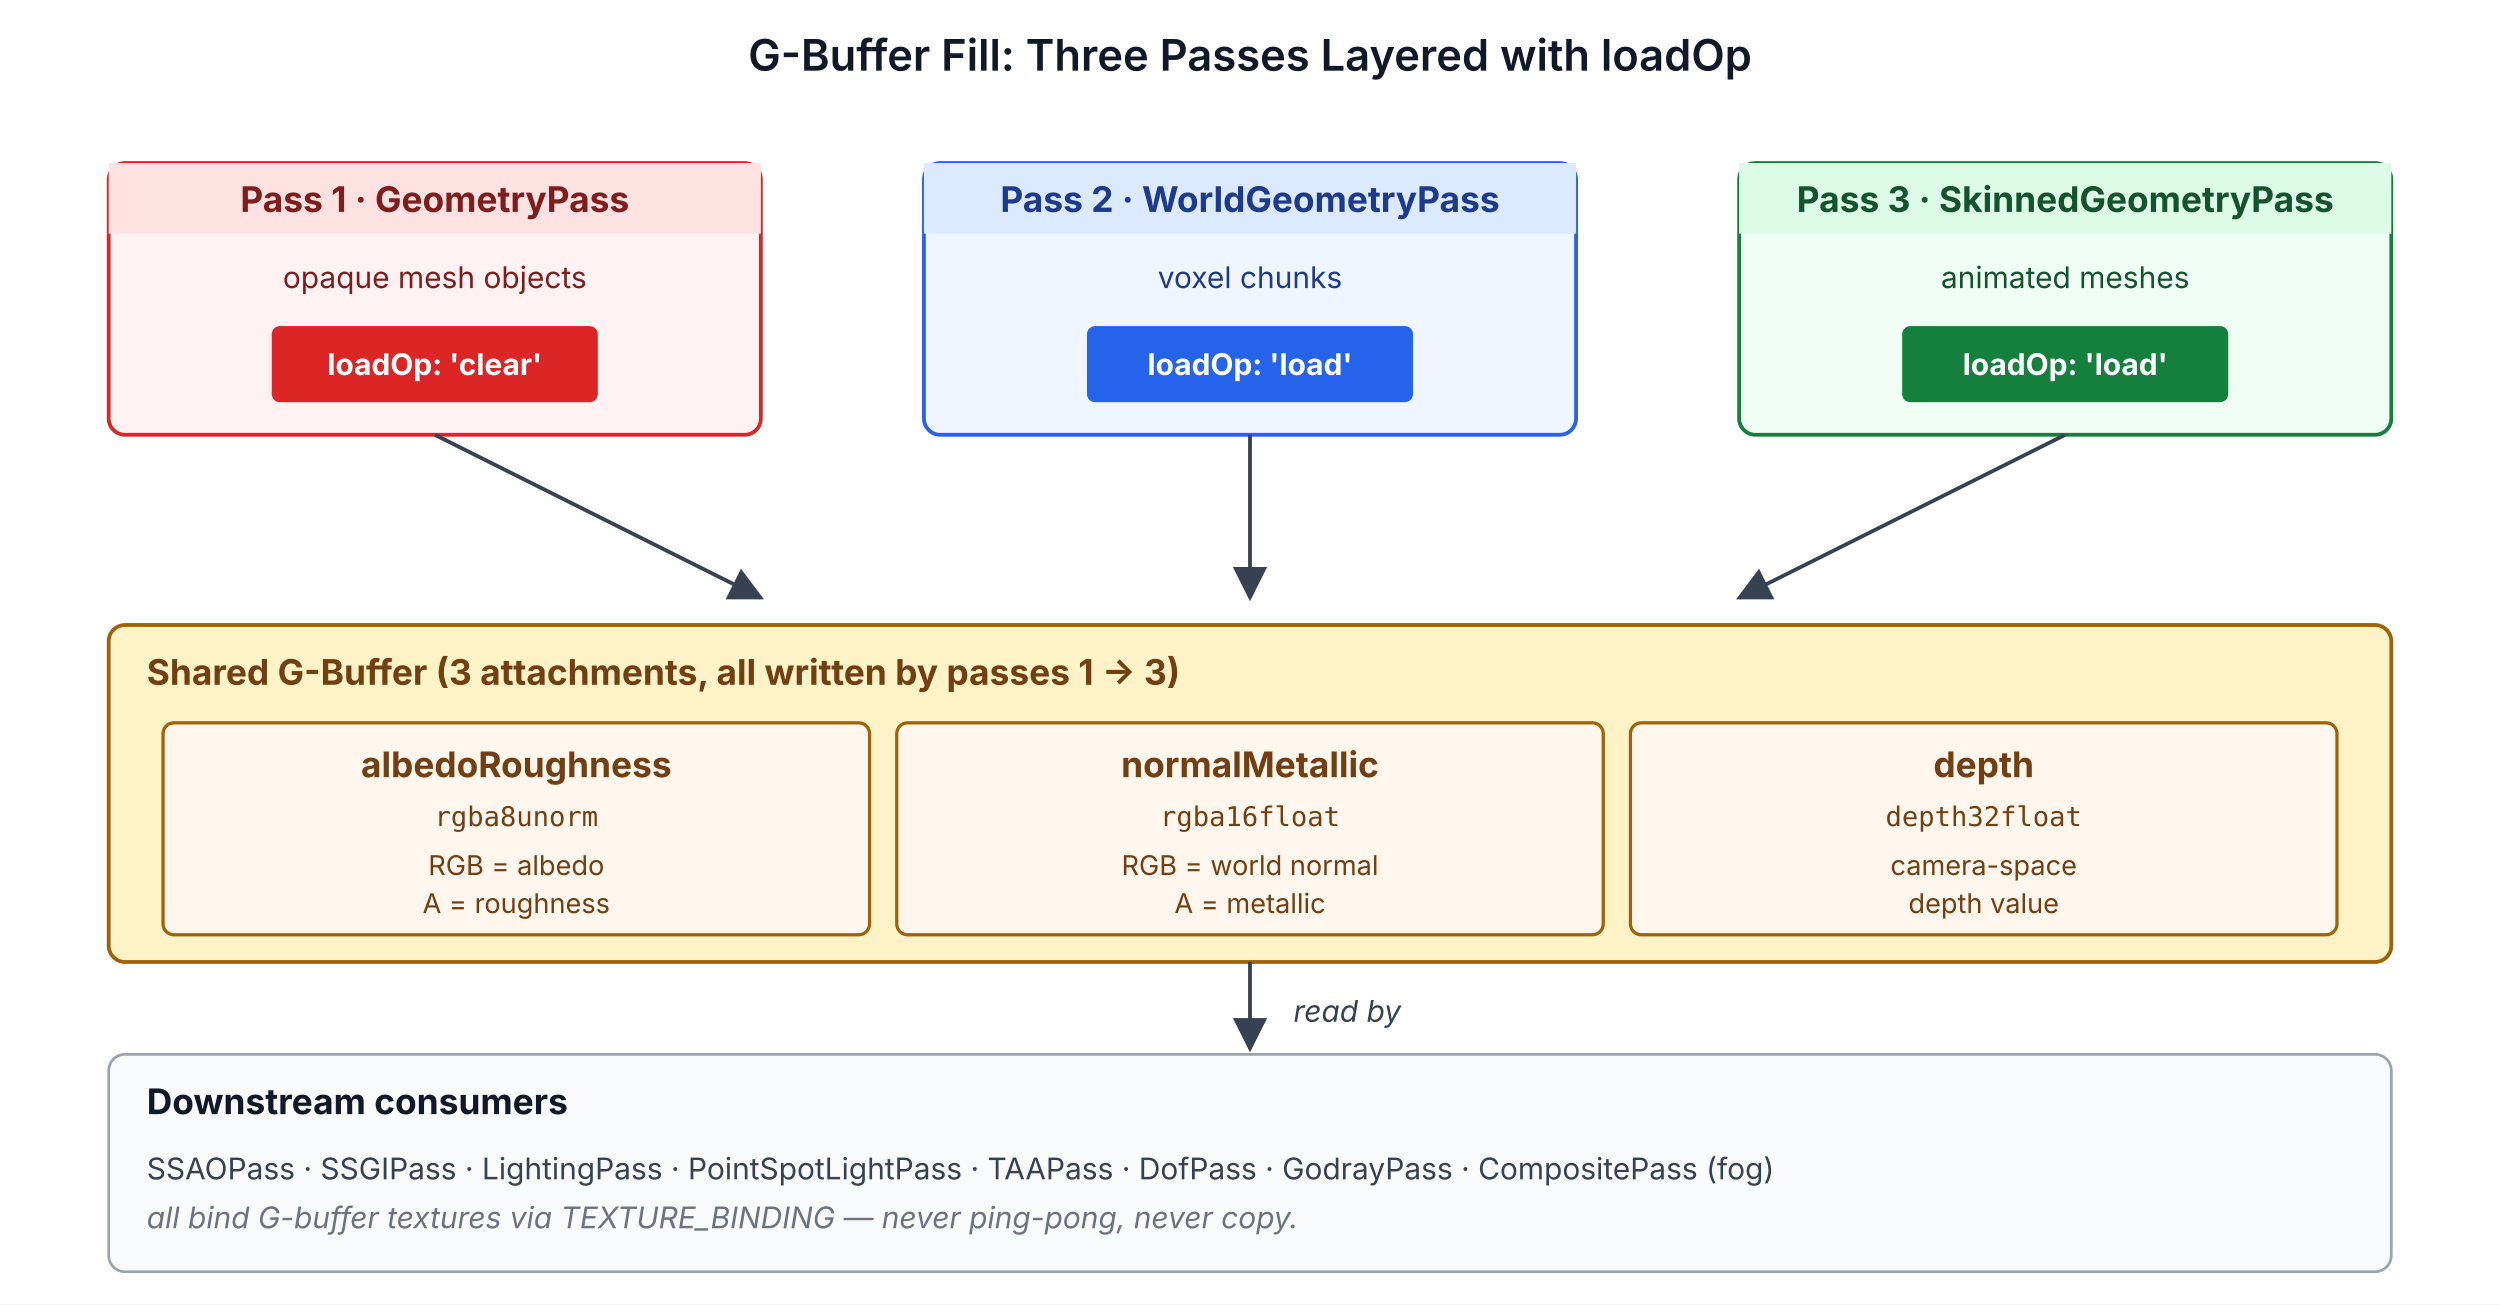
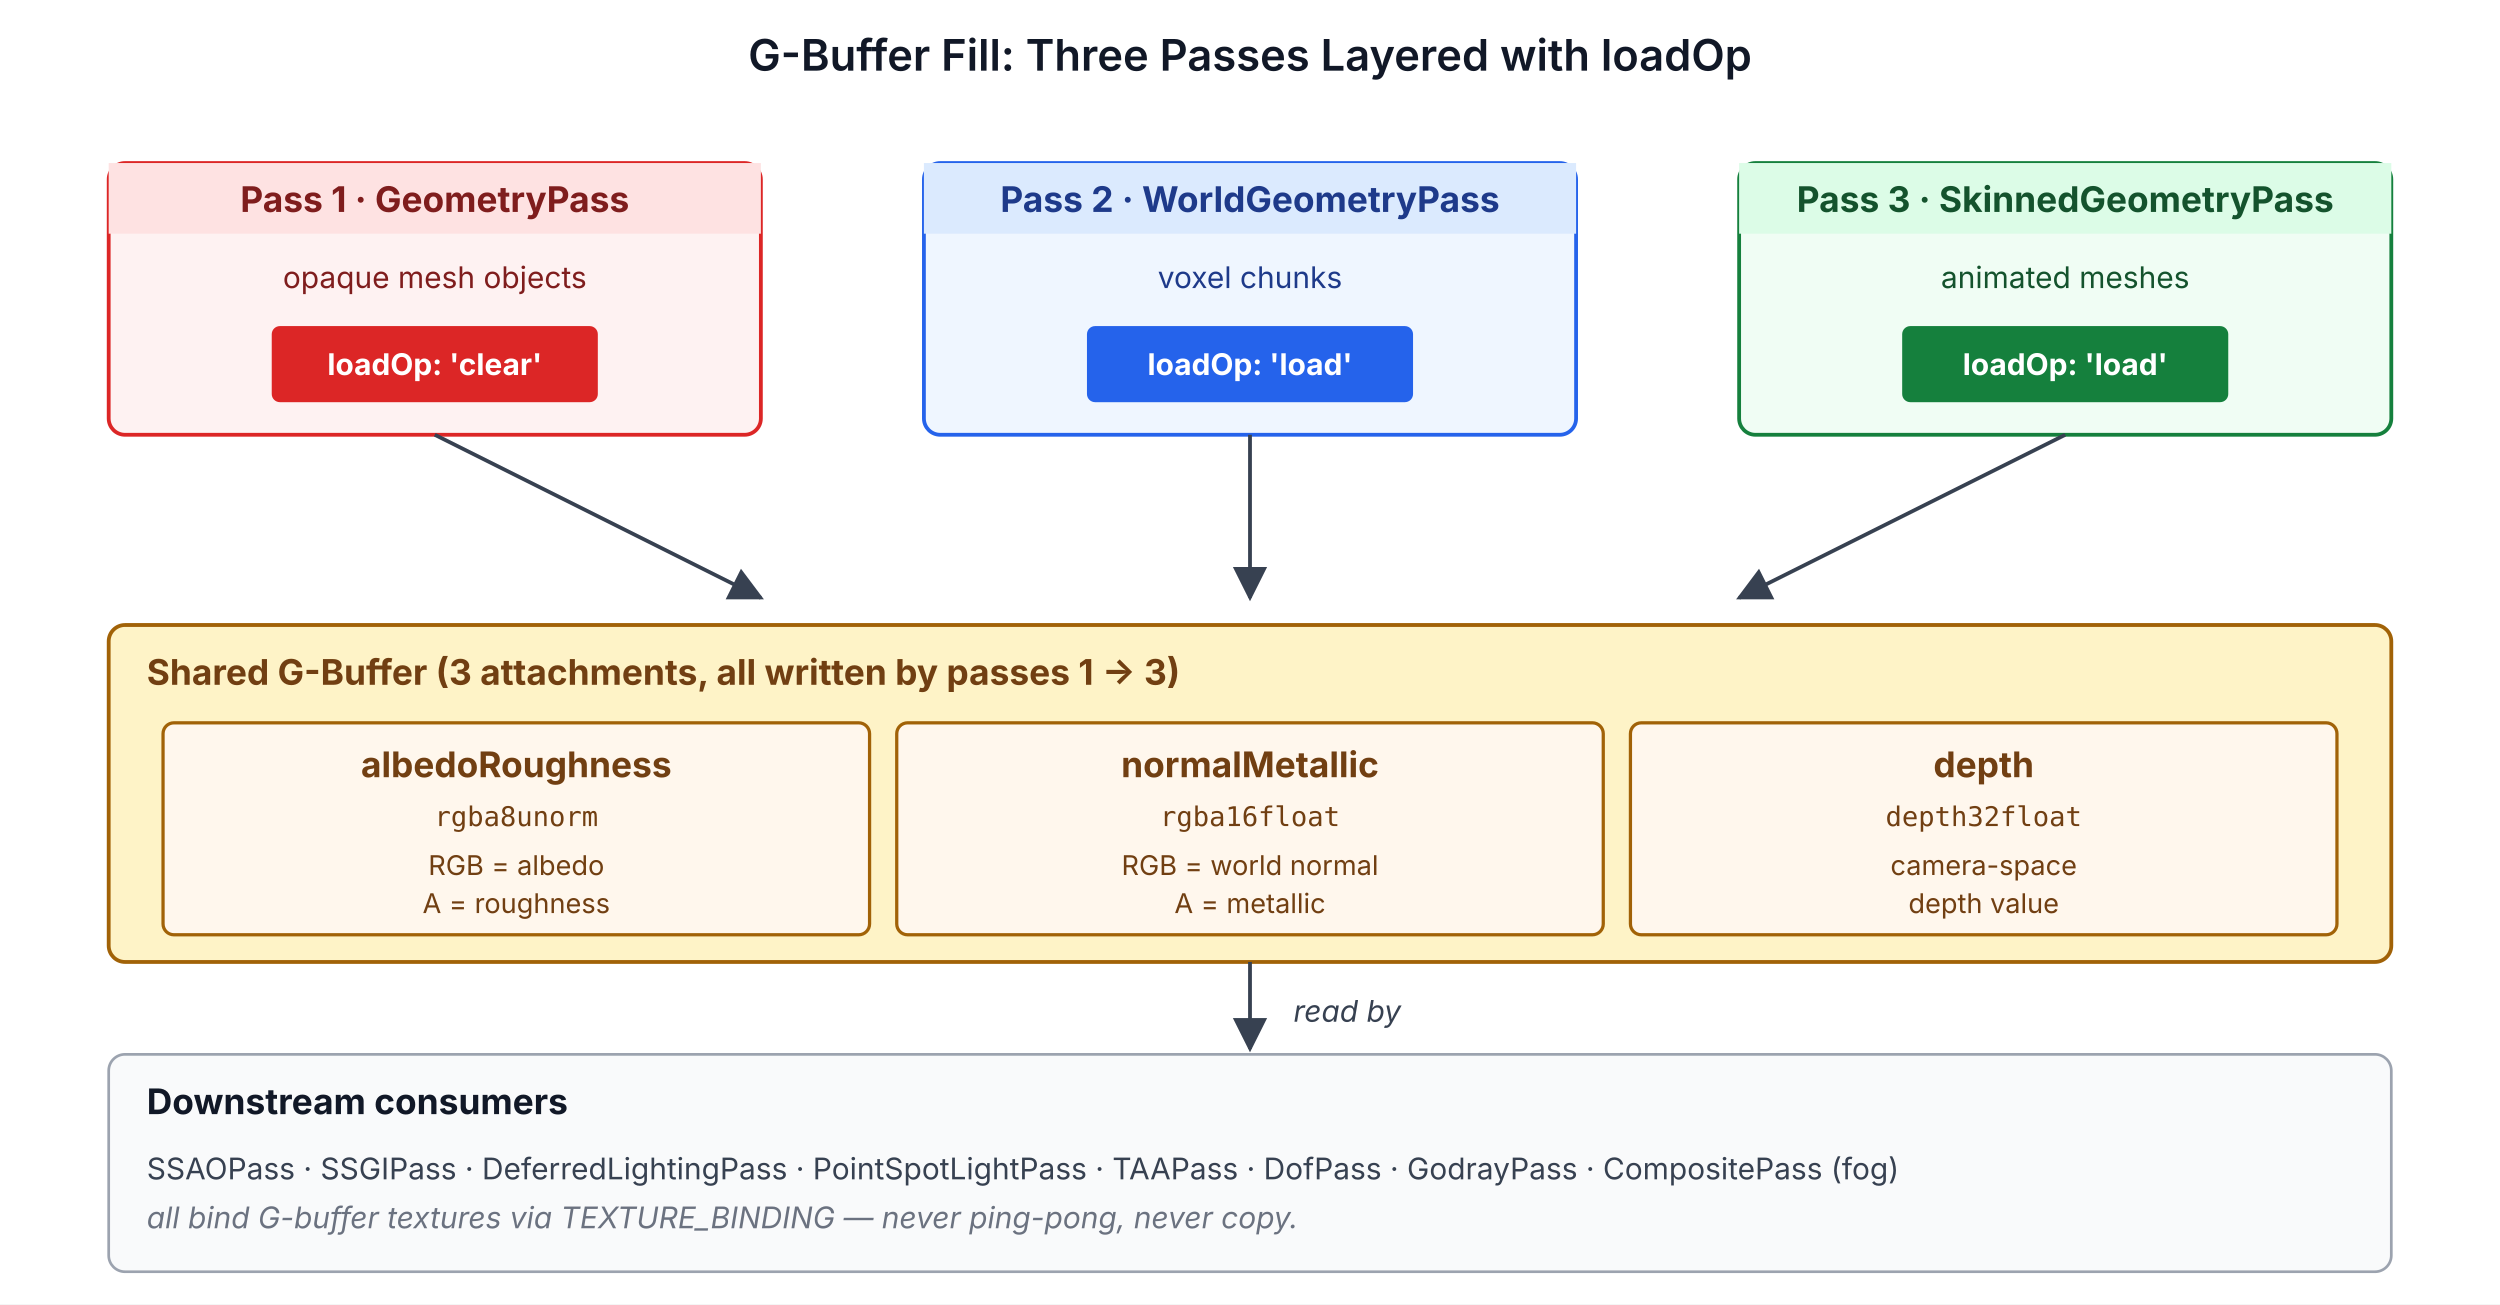
<svg xmlns="http://www.w3.org/2000/svg" viewBox="0 0 920 480" font-family="system-ui, -apple-system, sans-serif" font-size="13">
  <rect width="920" height="480" fill="#ffffff" />
  <text x="460" y="26" text-anchor="middle" font-size="16" font-weight="600" fill="#111827">G-Buffer Fill: Three Passes Layered with loadOp</text>
  <defs>
    <marker id="gbArr" viewBox="0 0 10 10" refX="9" refY="5" markerWidth="9" markerHeight="9" orient="auto-start-reverse">
      <path d="M0,0 L10,5 L0,10 z" fill="#374151" />
    </marker>
  </defs>
  <g transform="translate(40, 60)">
    <rect x="0" y="0" width="240" height="100" fill="#fef2f2" stroke="#dc2626" stroke-width="1.4" rx="6" />
    <rect x="0" y="0" width="240" height="26" fill="#fee2e2" />
    <text x="120" y="18" text-anchor="middle" font-weight="700" fill="#7f1d1d">Pass 1 · GeometryPass</text>
    <text x="120" y="46" text-anchor="middle" font-size="11" fill="#7f1d1d">opaque mesh objects</text>
    <rect x="60" y="60" width="120" height="28" fill="#dc2626" rx="3" />
    <text x="120" y="78" text-anchor="middle" font-size="11" font-weight="700" fill="#fff">loadOp: 'clear'</text>
  </g>
  <g transform="translate(340, 60)">
    <rect x="0" y="0" width="240" height="100" fill="#eff6ff" stroke="#2563eb" stroke-width="1.4" rx="6" />
    <rect x="0" y="0" width="240" height="26" fill="#dbeafe" />
    <text x="120" y="18" text-anchor="middle" font-weight="700" fill="#1e3a8a">Pass 2 · WorldGeometryPass</text>
    <text x="120" y="46" text-anchor="middle" font-size="11" fill="#1e3a8a">voxel chunks</text>
    <rect x="60" y="60" width="120" height="28" fill="#2563eb" rx="3" />
    <text x="120" y="78" text-anchor="middle" font-size="11" font-weight="700" fill="#fff">loadOp: 'load'</text>
  </g>
  <g transform="translate(640, 60)">
    <rect x="0" y="0" width="240" height="100" fill="#f0fdf4" stroke="#15803d" stroke-width="1.4" rx="6" />
    <rect x="0" y="0" width="240" height="26" fill="#dcfce7" />
    <text x="120" y="18" text-anchor="middle" font-weight="700" fill="#14532d">Pass 3 · SkinnedGeometryPass</text>
    <text x="120" y="46" text-anchor="middle" font-size="11" fill="#14532d">animated meshes</text>
    <rect x="60" y="60" width="120" height="28" fill="#15803d" rx="3" />
    <text x="120" y="78" text-anchor="middle" font-size="11" font-weight="700" fill="#fff">loadOp: 'load'</text>
  </g>
  <line x1="160" y1="160" x2="280" y2="220" stroke="#374151" stroke-width="1.4" marker-end="url(#gbArr)" />
  <line x1="460" y1="160" x2="460" y2="220" stroke="#374151" stroke-width="1.4" marker-end="url(#gbArr)" />
  <line x1="760" y1="160" x2="640" y2="220" stroke="#374151" stroke-width="1.4" marker-end="url(#gbArr)" />
  <g transform="translate(40, 230)">
    <rect x="0" y="0" width="840" height="124" fill="#fef3c7" stroke="#a16207" stroke-width="1.4" rx="6" />
    <text x="14" y="22" font-weight="700" fill="#713f12">Shared G-Buffer (3 attachments, all written by passes 1 → 3)</text>
    <g transform="translate(20, 36)">
      <rect x="0" y="0" width="260" height="78" fill="#fff7ed" stroke="#a16207" stroke-width="1.2" rx="4" />
      <text x="130" y="20" text-anchor="middle" font-weight="700" fill="#713f12">albedoRoughness</text>
      <text x="130" y="38" text-anchor="middle" font-size="10" font-family="ui-monospace, Consolas, monospace" fill="#713f12">rgba8unorm</text>
      <text x="130" y="56" text-anchor="middle" font-size="10" fill="#713f12">RGB = albedo</text>
      <text x="130" y="70" text-anchor="middle" font-size="10" fill="#713f12">A = roughness</text>
      <rect x="270" y="0" width="260" height="78" fill="#fff7ed" stroke="#a16207" stroke-width="1.2" rx="4" />
      <text x="400" y="20" text-anchor="middle" font-weight="700" fill="#713f12">normalMetallic</text>
      <text x="400" y="38" text-anchor="middle" font-size="10" font-family="ui-monospace, Consolas, monospace" fill="#713f12">rgba16float</text>
      <text x="400" y="56" text-anchor="middle" font-size="10" fill="#713f12">RGB = world normal</text>
      <text x="400" y="70" text-anchor="middle" font-size="10" fill="#713f12">A = metallic</text>
      <rect x="540" y="0" width="260" height="78" fill="#fff7ed" stroke="#a16207" stroke-width="1.2" rx="4" />
      <text x="670" y="20" text-anchor="middle" font-weight="700" fill="#713f12">depth</text>
      <text x="670" y="38" text-anchor="middle" font-size="10" font-family="ui-monospace, Consolas, monospace" fill="#713f12">depth32float</text>
      <text x="670" y="56" text-anchor="middle" font-size="10" fill="#713f12">camera-space</text>
      <text x="670" y="70" text-anchor="middle" font-size="10" fill="#713f12">depth value</text>
    </g>
  </g>
  <line x1="460" y1="354" x2="460" y2="386" stroke="#374151" stroke-width="1.4" marker-end="url(#gbArr)" />
  <text x="476" y="376" font-size="11" font-style="italic" fill="#374151">read by</text>
  <g transform="translate(40, 388)">
    <rect width="840" height="80" fill="#f9fafb" stroke="#9ca3af" stroke-width="1" rx="6" />
    <text x="14" y="22" font-weight="700" fill="#111827">Downstream consumers</text>
    <g font-size="11" fill="#374151" transform="translate(14, 0)">
-       <text x="0" y="46">SSAOPass · SSGIPass · LightingPass · PointSpotLightPass · TAAPass · DofPass · GodrayPass · CompositePass (fog)</text>
+       <text x="0" y="46">SSAOPass · SSGIPass · DeferredLightingPass · PointSpotLightPass · TAAPass · DofPass · GodrayPass · CompositePass (fog)</text>
      <text x="0" y="64" font-style="italic" fill="#6b7280">all bind G-buffer textures via TEXTURE_BINDING — never ping-pong, never copy.</text>
    </g>
  </g>
</svg>
